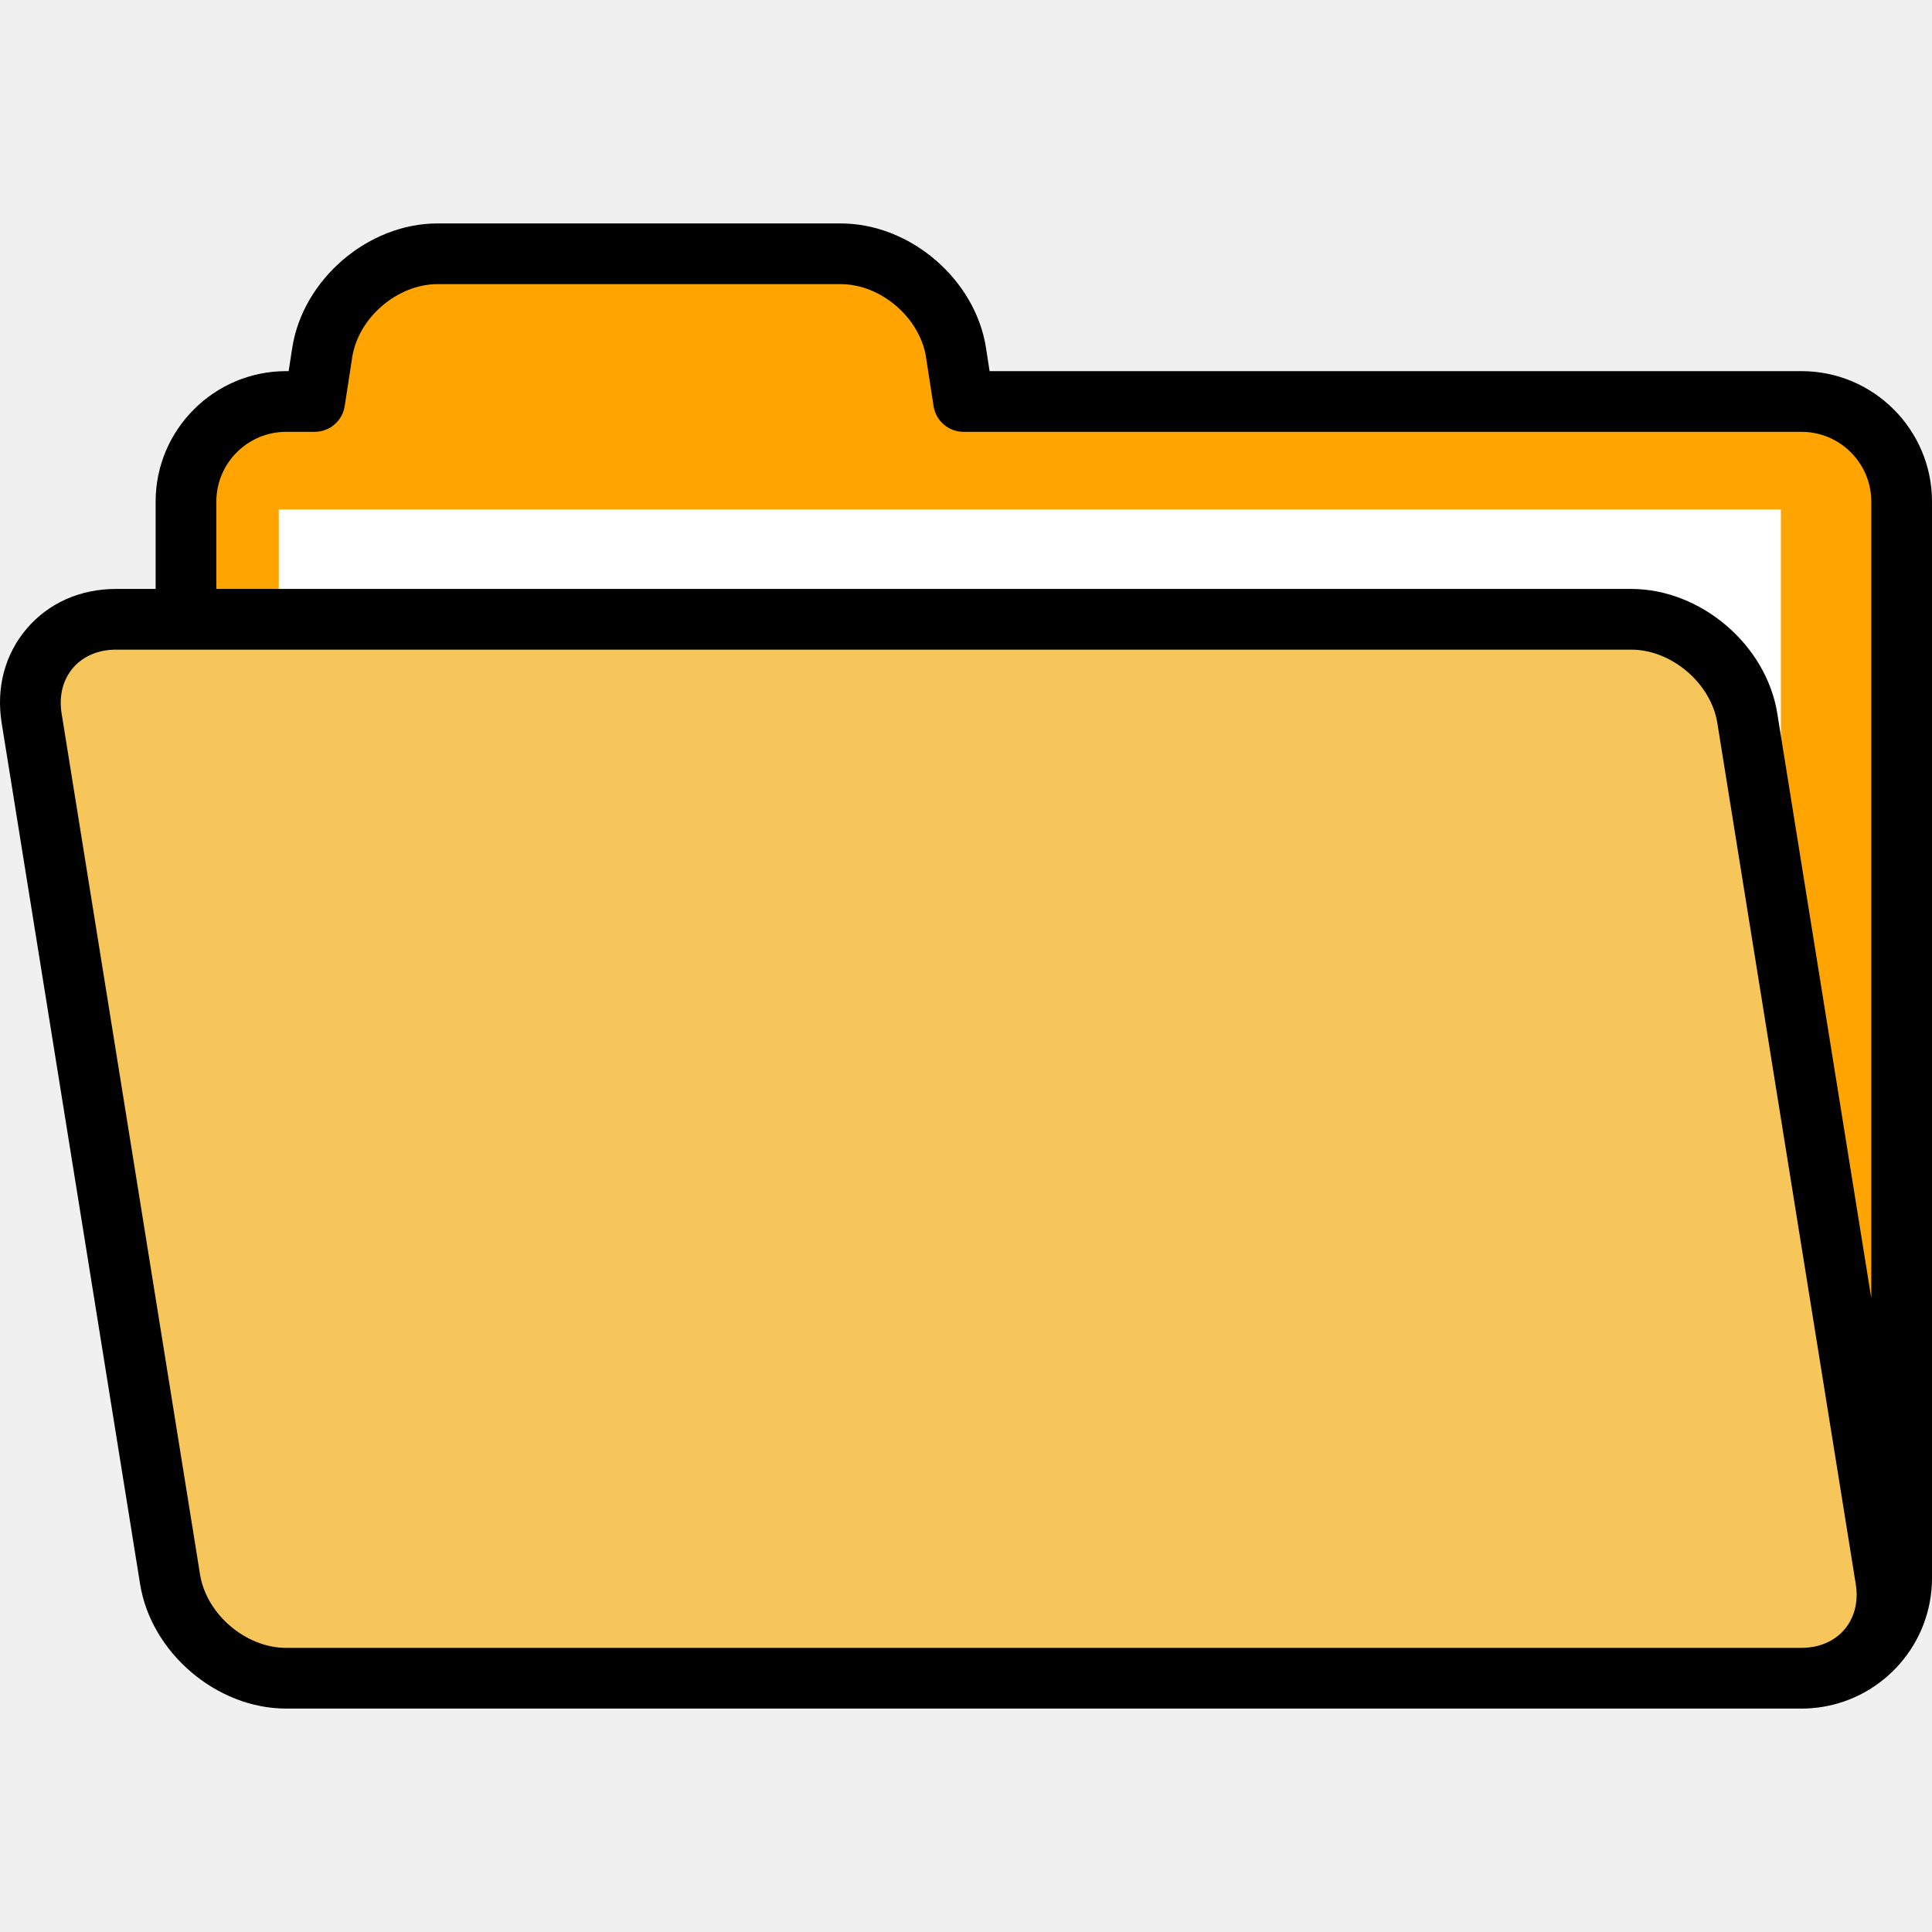
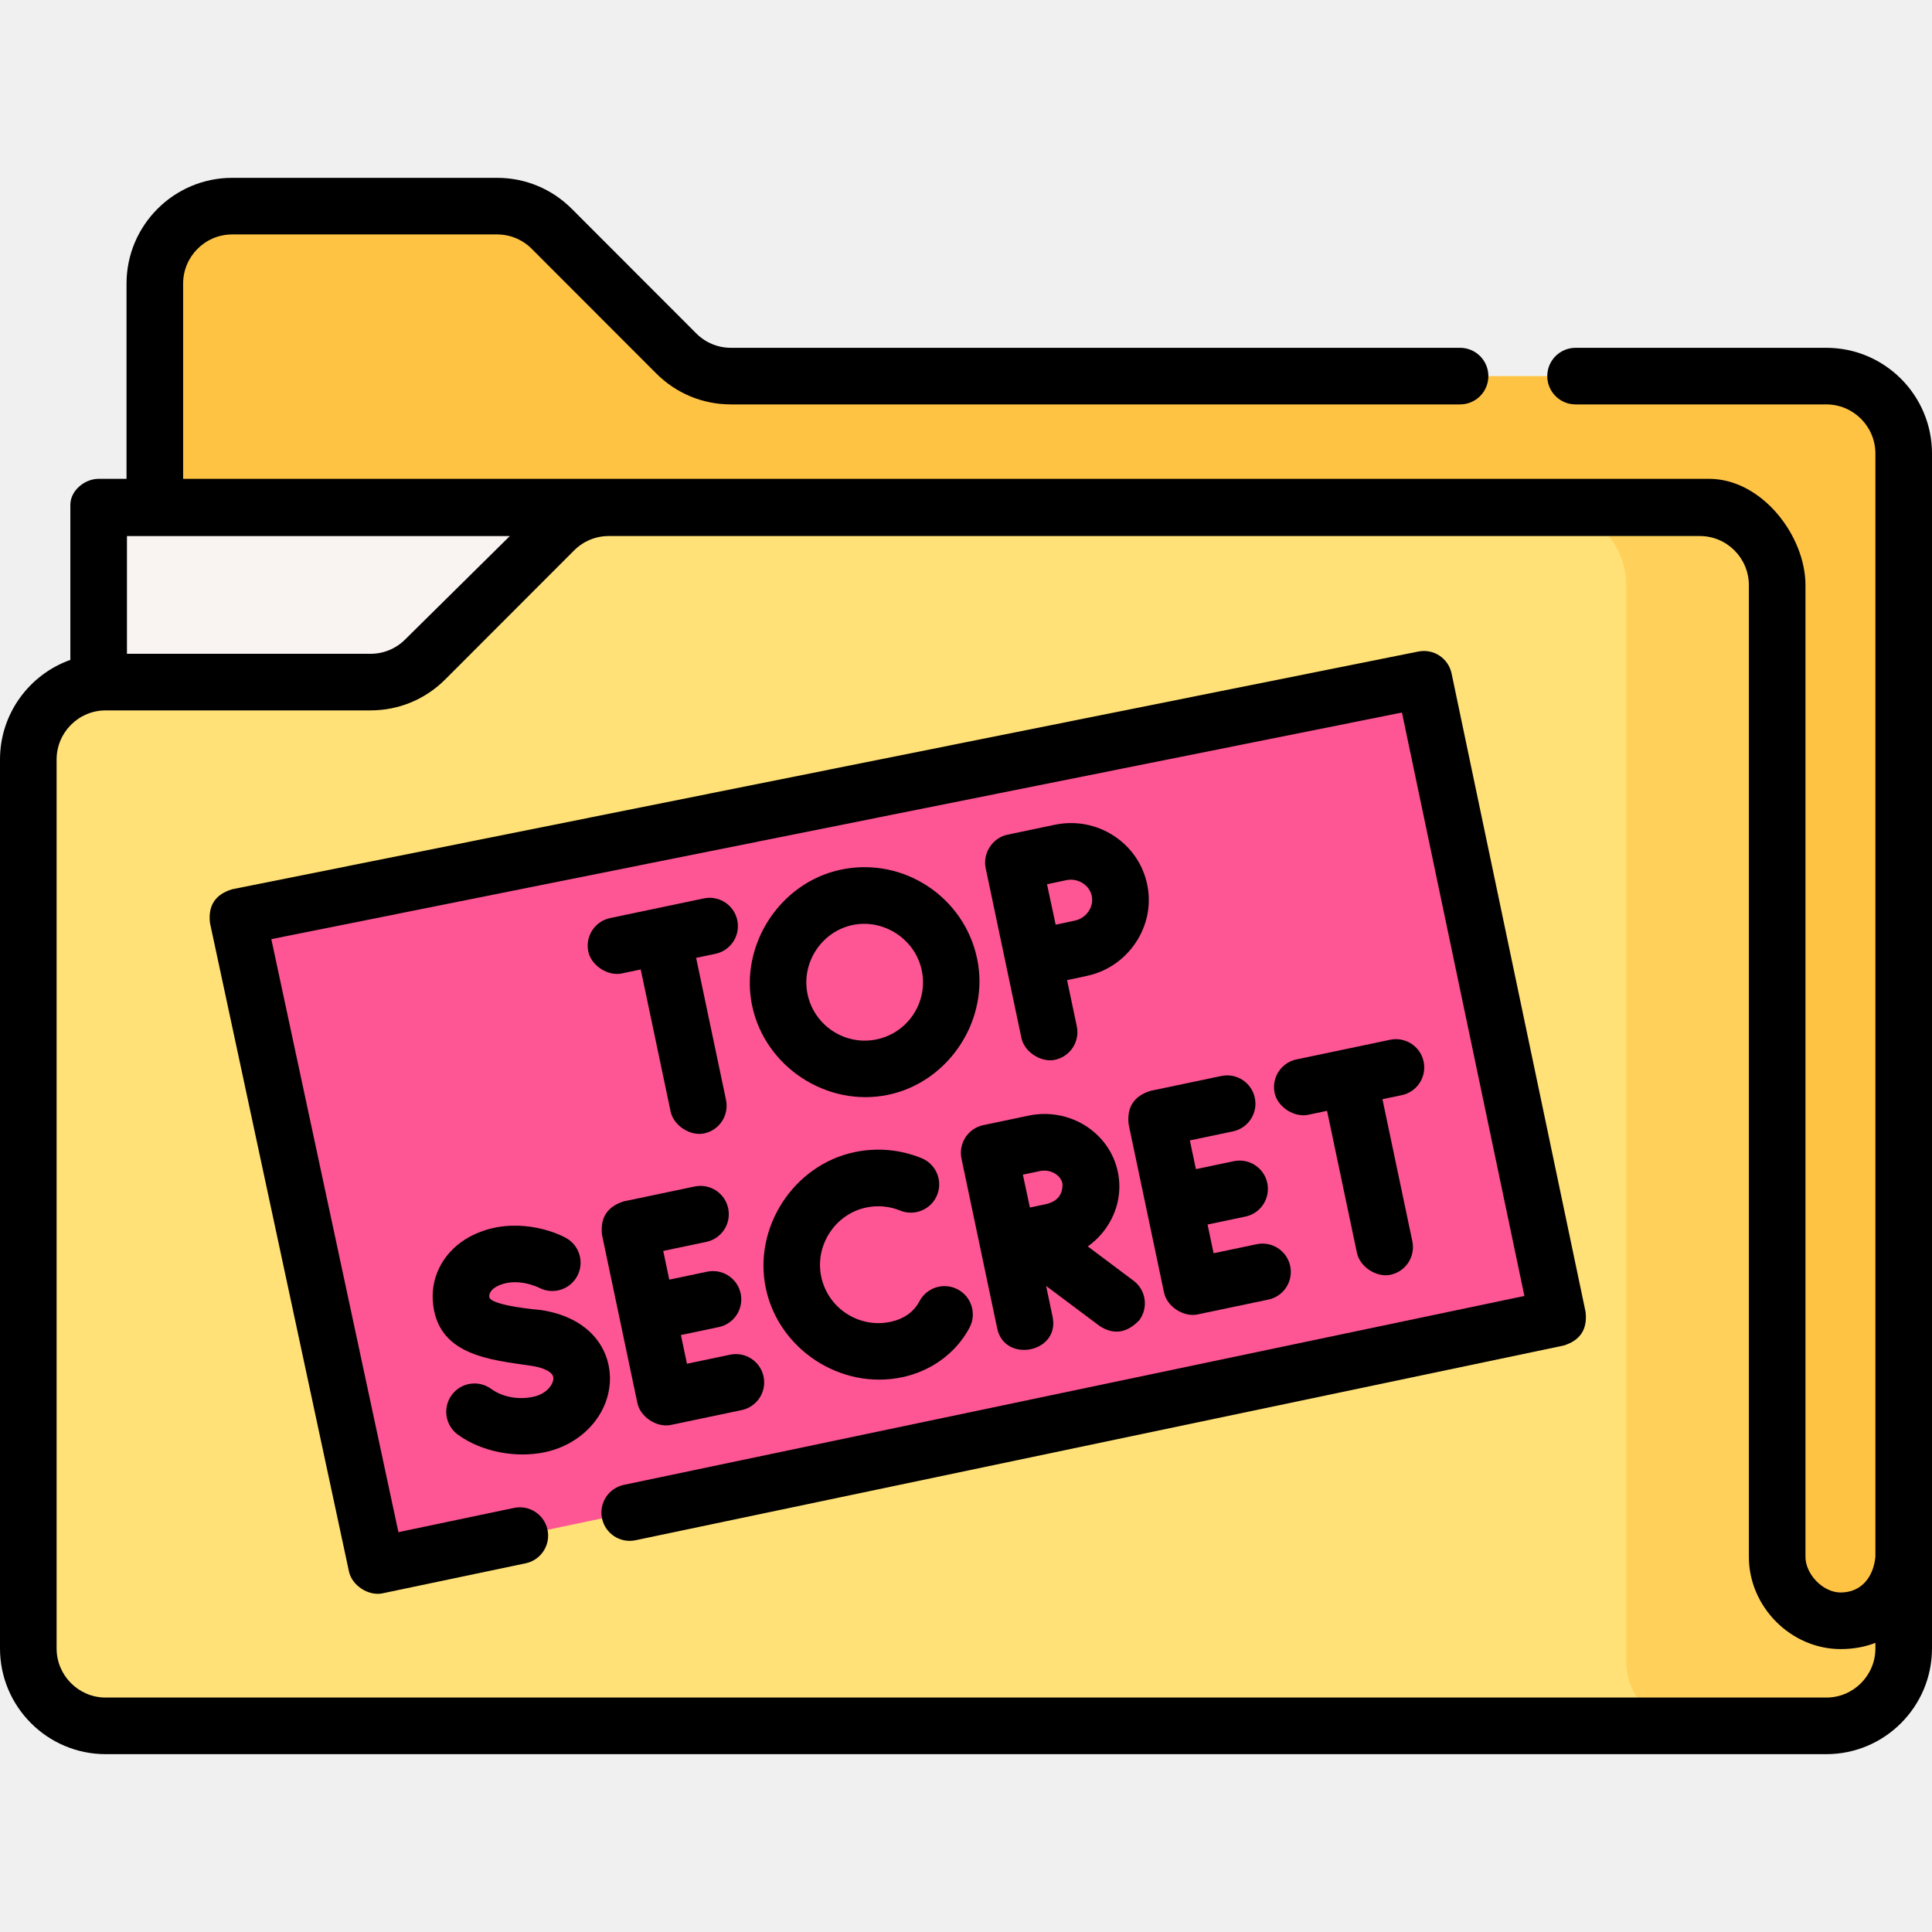
- <svg xmlns="http://www.w3.org/2000/svg" version="1.1" id="Layer_1" x="0px" y="0px" viewBox="0 0 512 512" style="enable-background:new 0 0 512 512;" xml:space="preserve">
-   <path style="fill:#FFA400;" d="M477.419,106.398H255.352l-1.989-12.917c-2.224-14.426-15.984-26.229-30.583-26.229H115.963  c-14.595,0-28.357,11.803-30.579,26.229l-1.992,12.917h-7.568c-14.595,0-26.537,11.942-26.537,26.539v285.272  c0,14.596,11.942,26.539,26.537,26.539h401.594c14.593,0,26.537-11.942,26.537-26.539V132.937  C503.957,118.341,492.012,106.398,477.419,106.398z" />
-   <rect x="73.879" y="135.004" style="fill:#FFFFFF;" width="398.073" height="269.825" />
-   <path style="fill:#F6C65B;" d="M463.053,190.321c-2.317-14.41-16.156-26.202-30.75-26.202H30.71  c-14.598,0-24.645,11.792-22.327,26.202l36.691,228.224c2.317,14.412,16.157,26.203,30.752,26.203h401.594  c14.593,0,24.642-11.791,22.325-26.203L463.053,190.321z" />
-   <path d="M477.419,98.355H262.252l-0.94-6.099c-2.81-18.221-20.095-33.046-38.532-33.046H115.963  c-18.439,0-35.723,14.826-38.528,33.046l-0.941,6.099h-0.67c-19.068,0-34.581,15.513-34.581,34.582v23.139H30.71  c-9.454,0-17.847,3.738-23.629,10.524c-5.783,6.787-8.14,15.665-6.64,24.998l36.691,228.224  c2.924,18.18,20.281,32.969,38.694,32.969h401.594c1.782,0,3.525-0.134,5.222-0.395C499.24,449.871,512,435.503,512,418.209V132.937  C512,113.868,496.487,98.355,477.419,98.355z M488.8,431.834c-2,2.348-4.764,3.905-7.979,4.543c-0.133,0.025-0.269,0.04-0.403,0.062  c-0.399,0.069-0.799,0.134-1.21,0.175c-0.589,0.057-1.185,0.091-1.789,0.091H75.826c-10.671,0-21.116-8.901-22.811-19.435  L16.324,189.046c-0.741-4.605,0.325-8.87,3.001-12.012c2.677-3.14,6.72-4.87,11.384-4.87h401.594  c10.669,0,21.115,8.901,22.808,19.435l36.691,228.224C492.542,424.427,491.476,428.694,488.8,431.834z M495.913,344.036  l-24.917-154.992c-2.924-18.18-20.28-32.969-38.692-32.969H57.332v-23.139c0-10.198,8.296-18.495,18.494-18.495h7.568  c3.969,0,7.345-2.895,7.949-6.818l1.993-12.918c1.619-10.521,11.982-19.409,22.628-19.409h106.817  c10.645,0,21.011,8.89,22.634,19.41l1.989,12.916c0.604,3.923,3.98,6.819,7.949,6.819H477.42c10.198,0,18.494,8.297,18.494,18.495  v211.1H495.913z" />
+ <svg xmlns="http://www.w3.org/2000/svg" id="Layer_1" enable-background="new 0 0 512 512" height="512" viewBox="0 0 512 512" width="512">
  <g>
- </g>
-   <g>
- </g>
-   <g>
- </g>
-   <g>
- </g>
-   <g>
- </g>
-   <g>
- </g>
-   <g>
- </g>
-   <g>
- </g>
-   <g>
- </g>
-   <g>
- </g>
-   <g>
- </g>
-   <g>
- </g>
-   <g>
- </g>
-   <g>
- </g>
-   <g>
- </g>
+     <g>
+       <g>
+         <path d="m179.214 93.664-32.994-33.024c-3.845-3.848-9.059-6.01-14.496-6.01h-70.192c-11.322 0-20.501 9.187-20.501 20.52v361.7c0 11.333 9.179 20.52 20.501 20.52h422.467c11.322 0 20.501-9.187 20.501-20.52v-316.657c0-11.333-9.179-20.52-20.501-20.52h-290.289c-5.437.001-10.652-2.161-14.496-6.009z" fill="#ffc344" />
+         <path d="m452.932 136.168-426.789-1.613v100.698l426.789 1.613z" fill="#f9f3f1" />
+         <path d="m487.798 429.527c-9.254.025-16.829-7.672-16.829-16.935 0-76.547 0-180.97 0-257.517 0-11.333-9.179-20.52-20.501-20.52h-289.129c-5.437 0-10.652 2.162-14.496 6.01l-34.154 34.185c-3.845 3.848-9.059 6.01-14.496 6.01h-70.192c-11.322 0-20.501 9.187-20.501 20.52v235.57c0 11.333 9.179 20.52 20.501 20.52h455.998c11.322 0 20.501-9.187 20.501-20.52v-24.104s-.651 16.737-16.702 16.781z" fill="#ffe177" />
+         <path d="m487.798 429.527c-9.254.025-16.829-7.672-16.829-16.935 0-76.547 0-180.97 0-257.517 0-11.333-9.178-20.52-20.501-20.52h-40c11.322 0 20.501 9.187 20.501 20.52v285.36c0 9.262 7.575 16.96 16.829 16.935h36.202c11.322 0 20.501-9.187 20.501-20.52v-24.104c-.001 0-.652 16.737-16.703 16.781z" fill="#ffd15b" />
+       </g>
+       <g>
+         <path d="m62.978 243.023 314.365-63.008 35.517 169.224-313.044 65.672z" fill="#fe5694" />
+       </g>
+     </g>
+     <g>
+       <path d="m483.999 92.174h-66.457c-4.143 0-7.5 3.357-7.5 7.5s3.357 7.5 7.5 7.5h66.457c7.169 0 13.001 5.841 13.001 13.02v292.329c-.472 5.21-3.553 9.488-9.223 9.504-4.718 0-9.309-4.89-9.309-9.435v-257.517c0-13.004-11.468-28.132-25.508-28.185h-404.429v-51.741c0-7.179 5.832-13.02 13.001-13.02h70.191c3.471 0 6.735 1.354 9.19 3.811l32.994 33.025c5.29 5.293 12.322 8.208 19.802 8.208h193.224c4.143 0 7.5-3.357 7.5-7.5s-3.357-7.5-7.5-7.5h-193.223c-3.471 0-6.735-1.354-9.19-3.811l-32.994-33.025c-5.29-5.293-12.322-8.208-19.802-8.208h-70.192c-15.439 0-28.001 12.569-28.001 28.02v51.741h-7.359c-3.798 0-7.528 3.16-7.528 6.888v41.097c-10.852 3.863-18.644 14.238-18.644 26.405v235.57c0 15.45 12.562 28.02 28.001 28.02h455.998c15.439 0 28.001-12.569 28.001-28.02v-316.657c0-15.45-12.562-28.019-28.001-28.019zm-348.886 49.882-27.729 27.395c-2.455 2.457-5.72 3.811-9.19 3.811h-64.55v-31.205h101.469zm348.886 307.814h-455.998c-7.169 0-13.001-5.841-13.001-13.02v-235.57c0-7.179 5.832-13.02 13.001-13.02h70.192c7.479 0 14.512-2.915 19.802-8.209l34.153-34.185c2.455-2.458 5.72-3.812 9.19-3.812h289.129c7.169 0 13.001 5.841 13.001 13.02v257.517c0 13.227 11.138 24.435 24.35 24.435 3.478-.01 6.527-.613 9.182-1.649v1.474c0 7.178-5.832 13.019-13.001 13.019z" />
+       <path d="m384.684 178.475c-.846-4.028-4.775-6.622-8.813-5.813l-314.366 63.008c-4.441 1.341-6.394 4.316-5.859 8.925l36.838 171.888c.793 3.703 5.181 6.546 8.873 5.769l37.944-7.96c4.054-.85 6.65-4.826 5.8-8.88s-4.826-6.653-8.88-5.8l-30.636 6.427-33.681-157.155 299.626-60.055 32.449 154.61-238.64 50.062c-4.054.85-6.65 4.826-5.8 8.88s4.828 6.652 8.88 5.8l245.98-51.603c4.386-1.358 6.319-4.318 5.8-8.881z" />
+       <path d="m196.286 342.811c-.85-4.054-4.828-6.652-8.88-5.8l-10.042 2.107-1.601-7.61 11.417-2.396c4.054-.85 6.65-4.826 5.8-8.88s-4.824-6.65-8.88-5.8l-18.761 3.936c-4.387 1.359-6.32 4.32-5.8 8.884l9.377 44.577c.782 3.715 5.179 6.575 8.88 5.796l18.761-3.936c4.054-.85 6.65-4.826 5.8-8.88s-4.827-6.653-8.88-5.8l-11.425 2.396-1.601-7.61 10.034-2.105c4.055-.849 6.652-4.826 5.801-8.879z" />
+       <path d="m326.744 299.828c4.054-.85 6.65-4.825 5.8-8.88-.851-4.054-4.824-6.652-8.88-5.8l-18.762 3.936c-4.387 1.359-6.32 4.32-5.8 8.884l9.377 44.578c.782 3.715 5.179 6.575 8.88 5.796l18.762-3.936c4.054-.85 6.65-4.825 5.8-8.88-.85-4.054-4.827-6.651-8.88-5.8l-11.425 2.396-1.601-7.611 10.034-2.105c4.054-.85 6.65-4.826 5.8-8.88s-4.826-6.65-8.88-5.8l-10.042 2.107-1.601-7.61z" />
+       <path d="m229.566 320.004c3.029-.637 6.141-.355 8.996.809 3.832 1.563 8.213-.272 9.778-4.108 1.566-3.834-.273-8.213-4.108-9.778-5.634-2.302-11.769-2.854-17.745-1.603-16.127 3.383-26.933 19.939-23.536 36.092 3.41 16.21 19.873 26.972 36.078 23.577 7.602-1.594 14.219-6.248 17.896-13.128 1.951-3.653.57-8.197-3.084-10.148-3.656-1.952-8.197-.57-10.148 3.084-1.542 2.896-4.123 4.733-7.743 5.512-8.338 1.745-16.562-3.625-18.319-11.984-1.738-8.255 3.672-16.592 11.935-18.325z" />
+       <path d="m141.277 370.176c-3.986.836-8.144.047-11.115-2.112-3.353-2.435-8.042-1.691-10.476 1.661-2.435 3.352-1.69 8.042 1.661 10.476 6.322 4.591 15.398 6.254 23.01 4.655 10.3-2.16 17.568-10.619 17.284-20.112-.216-7.221-5.185-15.637-18.481-17.604.406.06-13.347-1.071-13.5-3.466-.065-1.018.627-1.999 1.901-2.695 5.056-2.762 11.08.173 11.314.289 3.64 1.915 8.147.536 10.096-3.093 1.959-3.649.588-8.196-3.062-10.155-4.854-2.605-15.695-5.582-25.537-.206-6.414 3.502-10.124 9.947-9.683 16.822.942 14.651 15.263 15.712 26.273 17.342 2.589.384 5.632 1.456 5.685 3.216.048 1.543-1.627 4.197-5.37 4.982z" />
+       <path d="m377.278 281.348c-.851-4.054-4.824-6.65-8.88-5.8l-24.816 5.206c-4.054.85-6.65 4.826-5.8 8.88.78 3.717 5.178 6.579 8.88 5.8l5.021-1.053 7.921 37.654c.782 3.719 5.181 6.574 8.884 5.796 4.054-.854 6.648-4.83 5.796-8.884l-7.919-37.646 5.114-1.073c4.053-.85 6.65-4.827 5.799-8.88z" />
+       <path d="m260.6 298.165c-4.054.854-6.648 4.83-5.796 8.884l9.463 44.988c1.96 9.32 16.688 6.461 14.68-3.088l-1.717-8.162 14.178 10.614c3.707 2.411 7.206 1.908 10.498-1.51 2.482-3.315 1.807-8.016-1.51-10.498l-12.124-9.076c1.864-1.335 3.515-2.97 4.854-4.89 3.092-4.434 4.196-9.714 3.112-14.87h-.001c-2.206-10.491-12.825-17.176-23.678-14.898l-11.94 2.505c-.007-.001-.013 0-.019.001zm15.039 12.172c2.668-.554 5.432.987 5.92 3.307.125 2.833-1.235 4.633-4.081 5.397-1.105.231-2.789.591-4.544.967l-1.865-8.712z" />
+       <path d="m186.517 238.088-24.816 5.206c-4.054.85-6.65 4.826-5.8 8.88.78 3.717 5.178 6.579 8.88 5.8l5.021-1.053 7.92 37.653c.782 3.719 5.181 6.574 8.884 5.796 4.054-.854 6.648-4.83 5.796-8.884l-7.919-37.645 5.114-1.073c4.054-.85 6.65-4.826 5.8-8.88s-4.826-6.654-8.88-5.8z" />
+       <path d="m279.53 218.571-12.5 2.622c-4.006.819-6.65 4.895-5.812 8.886l9.464 44.988c.783 3.719 5.181 6.574 8.884 5.796 4.054-.854 6.648-4.83 5.796-8.884l-2.574-12.237c1.98-.425 3.922-.84 5.163-1.101 5.329-1.117 9.944-4.237 12.997-8.786 3.104-4.627 4.191-10.134 3.061-15.507l.001.001c-2.324-11.043-13.305-18.12-24.48-15.778zm8.962 22.927c-.858 1.279-2.144 2.155-3.619 2.465-1.232.258-3.148.667-5.111 1.089l-2.294-10.722 5.142-1.078c3.031-.64 6.109 1.279 6.721 4.187 0 0 .001 0 .001.001.391 1.861-.358 3.341-.84 4.058z" />
+       <path d="m222.866 230.461c-16.127 3.381-26.934 19.939-23.537 36.091 3.409 16.205 19.875 26.979 36.079 23.577 16.127-3.383 26.933-19.939 23.536-36.092-3.46-16.448-19.652-27.028-36.078-23.576zm19.221 38.31c-2.255 3.459-5.721 5.83-9.759 6.678-8.343 1.749-16.562-3.626-18.319-11.985-1.738-8.254 3.673-16.589 11.937-18.323 8.208-1.717 16.579 3.709 18.319 11.984.852 4.049.078 8.186-2.178 11.646z" />
+     </g>
+   </g>
</svg>
